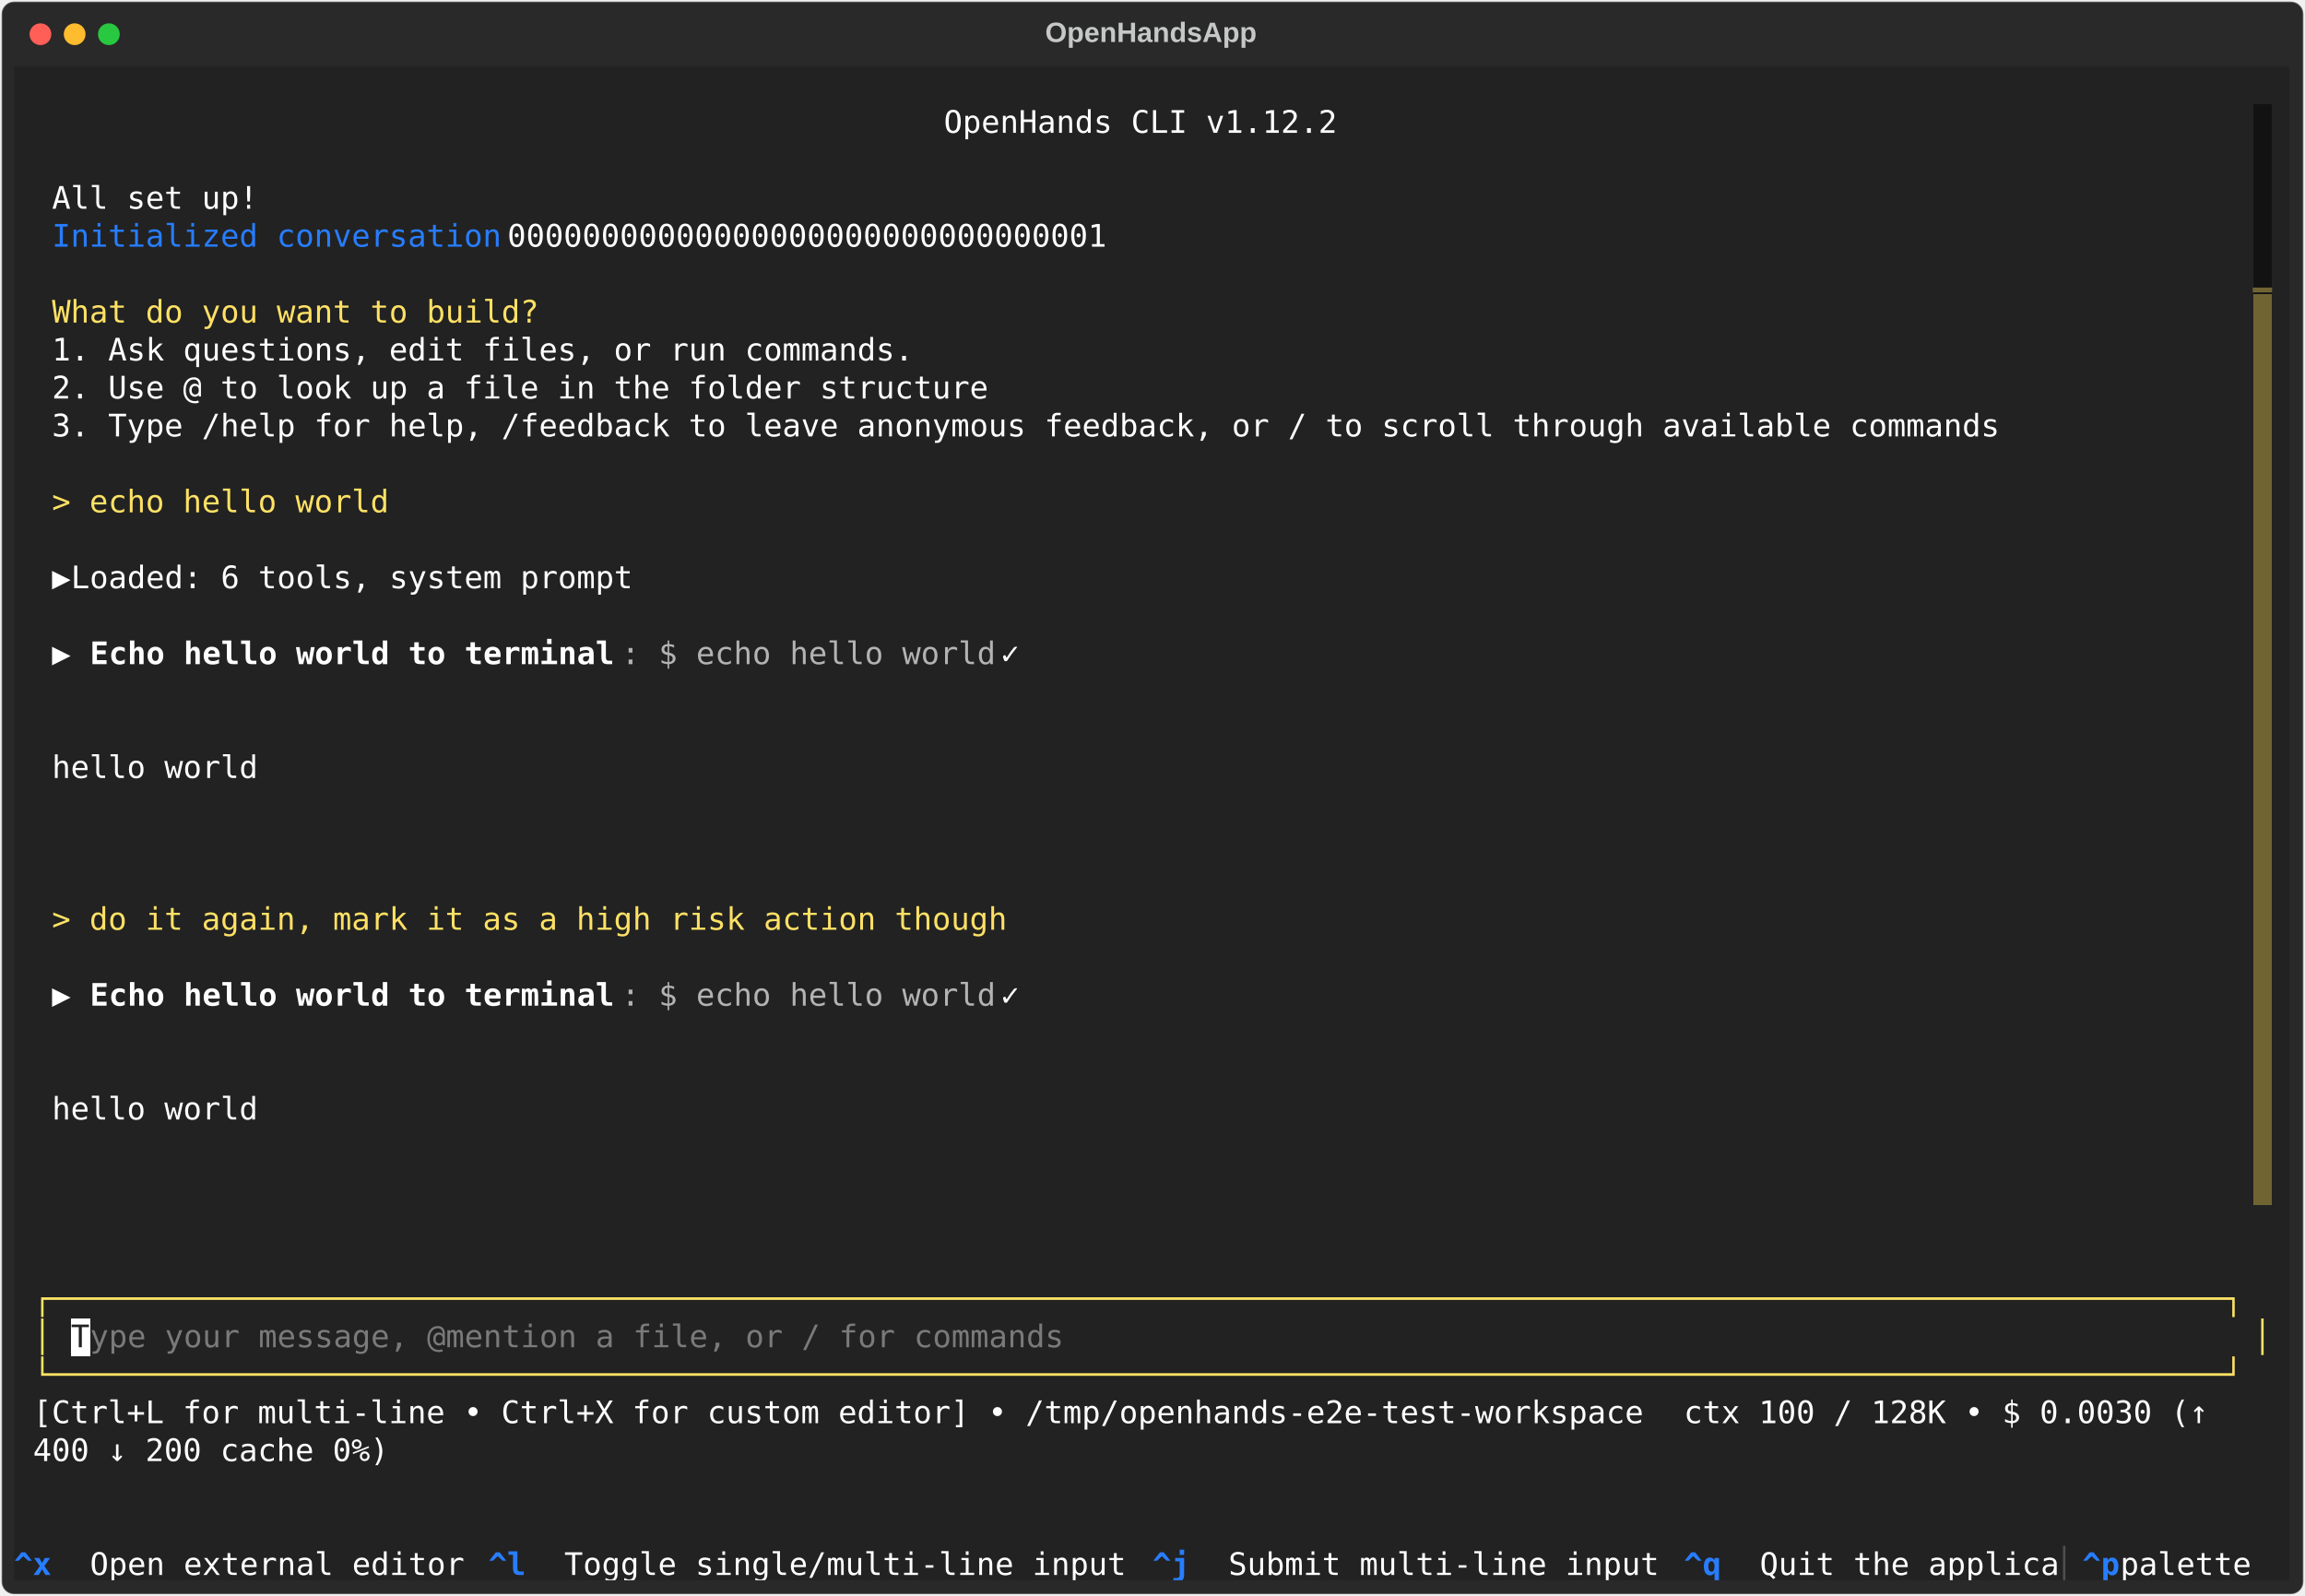
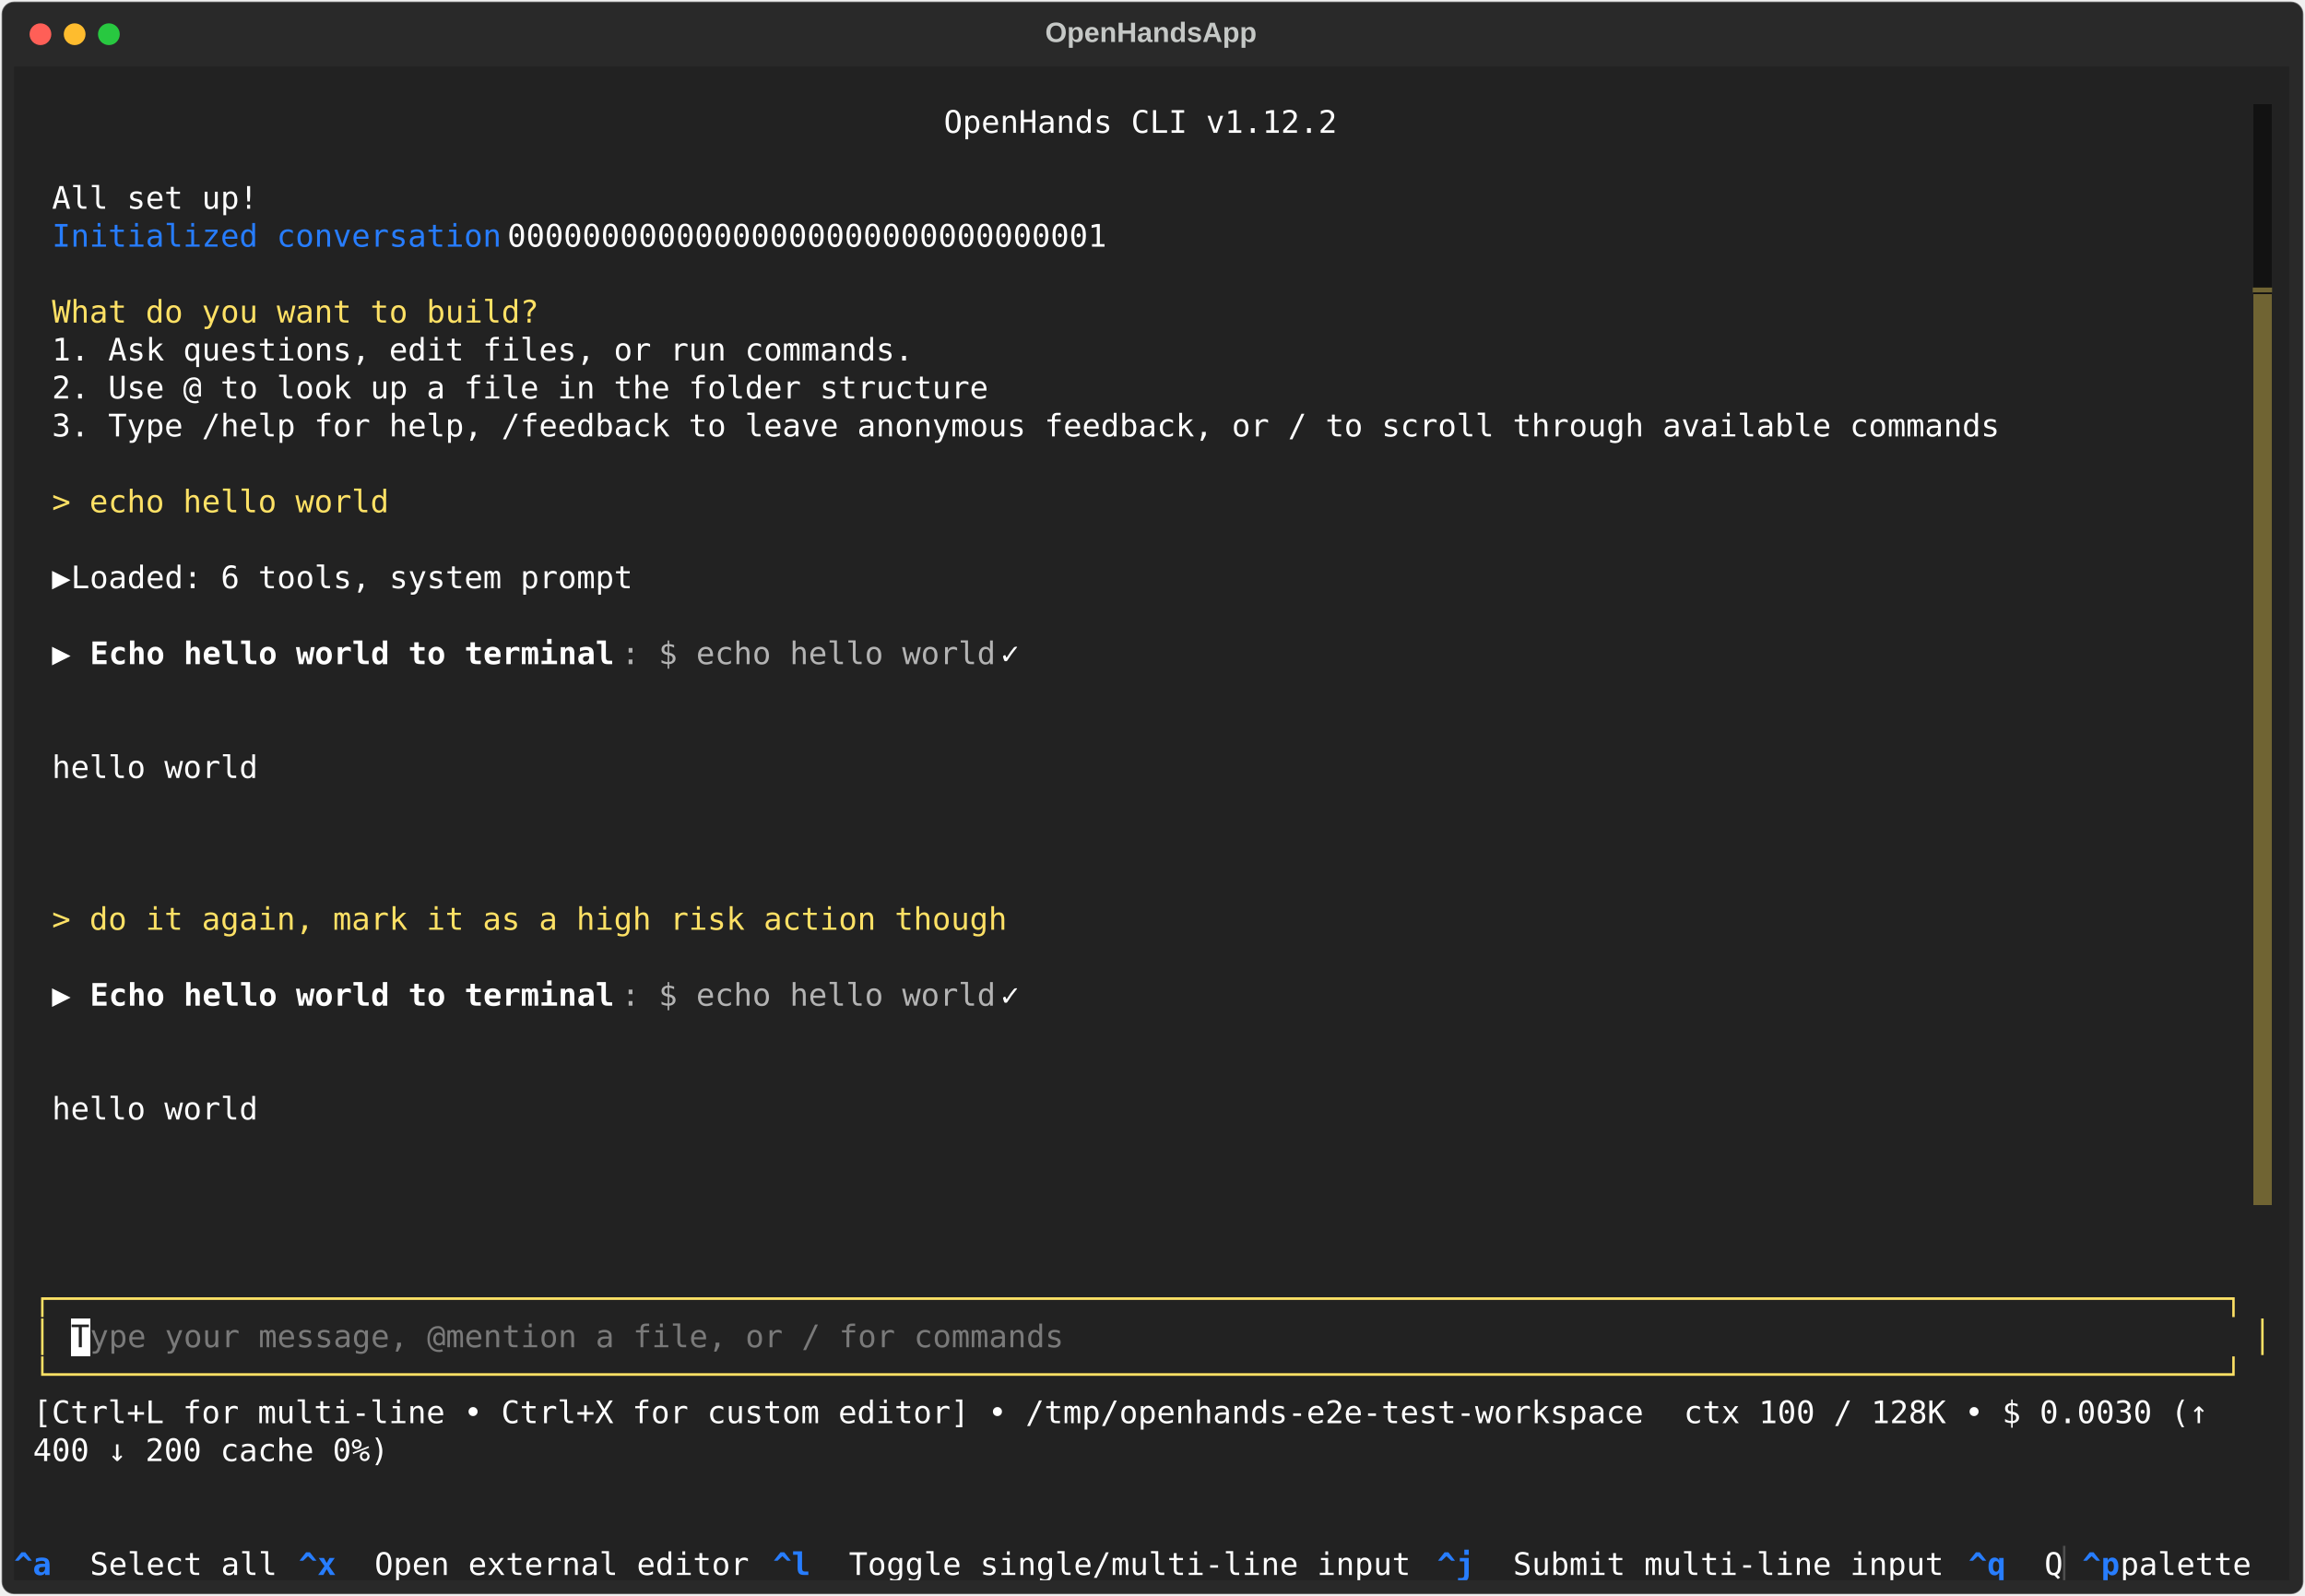
<svg xmlns="http://www.w3.org/2000/svg" class="rich-terminal" viewBox="0 0 1482 1026.0">
  <style>

    @font-face {
        font-family: "Fira Code";
        src: local("FiraCode-Regular"),
                url("https://cdnjs.cloudflare.com/ajax/libs/firacode/6.2.0/woff2/FiraCode-Regular.woff2") format("woff2"),
                url("https://cdnjs.cloudflare.com/ajax/libs/firacode/6.2.0/woff/FiraCode-Regular.woff") format("woff");
        font-style: normal;
        font-weight: 400;
    }
    @font-face {
        font-family: "Fira Code";
        src: local("FiraCode-Bold"),
                url("https://cdnjs.cloudflare.com/ajax/libs/firacode/6.2.0/woff2/FiraCode-Bold.woff2") format("woff2"),
                url("https://cdnjs.cloudflare.com/ajax/libs/firacode/6.2.0/woff/FiraCode-Bold.woff") format("woff");
        font-style: bold;
        font-weight: 700;
    }

    .terminal-matrix {
        font-family: Fira Code, monospace;
        font-size: 20px;
        line-height: 24.4px;
        font-variant-east-asian: full-width;
    }

    .terminal-title {
        font-size: 18px;
        font-weight: bold;
        font-family: arial;
    }

    .terminal-r1 { fill: #c5c8c6 }
.terminal-r2 { fill: #ffffff }
.terminal-r3 { fill: #277dff }
.terminal-r4 { fill: #706433 }
.terminal-r5 { fill: #ffe165 }
.terminal-r6 { fill: #222222 }
.terminal-r7 { fill: #fee165 }
.terminal-r8 { fill: #ffffff;font-weight: bold }
.terminal-r9 { fill: #b3b3b3 }
.terminal-r10 { fill: #7a7a7a }
.terminal-r11 { fill: #277dff;font-weight: bold }
.terminal-r12 { fill: #4e4e4e }
    </style>
  <defs>
    <clipPath id="terminal-clip-terminal">
      <rect x="0" y="0" width="1463.0" height="975.0" />
    </clipPath>
    <clipPath id="terminal-line-0">
      <rect x="0" y="1.5" width="1464" height="24.65" />
    </clipPath>
    <clipPath id="terminal-line-1">
      <rect x="0" y="25.9" width="1464" height="24.65" />
    </clipPath>
    <clipPath id="terminal-line-2">
      <rect x="0" y="50.3" width="1464" height="24.65" />
    </clipPath>
    <clipPath id="terminal-line-3">
      <rect x="0" y="74.7" width="1464" height="24.65" />
    </clipPath>
    <clipPath id="terminal-line-4">
      <rect x="0" y="99.1" width="1464" height="24.65" />
    </clipPath>
    <clipPath id="terminal-line-5">
      <rect x="0" y="123.5" width="1464" height="24.65" />
    </clipPath>
    <clipPath id="terminal-line-6">
      <rect x="0" y="147.9" width="1464" height="24.65" />
    </clipPath>
    <clipPath id="terminal-line-7">
      <rect x="0" y="172.3" width="1464" height="24.65" />
    </clipPath>
    <clipPath id="terminal-line-8">
      <rect x="0" y="196.7" width="1464" height="24.65" />
    </clipPath>
    <clipPath id="terminal-line-9">
      <rect x="0" y="221.1" width="1464" height="24.65" />
    </clipPath>
    <clipPath id="terminal-line-10">
      <rect x="0" y="245.5" width="1464" height="24.65" />
    </clipPath>
    <clipPath id="terminal-line-11">
      <rect x="0" y="269.9" width="1464" height="24.65" />
    </clipPath>
    <clipPath id="terminal-line-12">
      <rect x="0" y="294.3" width="1464" height="24.65" />
    </clipPath>
    <clipPath id="terminal-line-13">
      <rect x="0" y="318.7" width="1464" height="24.65" />
    </clipPath>
    <clipPath id="terminal-line-14">
      <rect x="0" y="343.1" width="1464" height="24.65" />
    </clipPath>
    <clipPath id="terminal-line-15">
      <rect x="0" y="367.5" width="1464" height="24.65" />
    </clipPath>
    <clipPath id="terminal-line-16">
      <rect x="0" y="391.9" width="1464" height="24.65" />
    </clipPath>
    <clipPath id="terminal-line-17">
      <rect x="0" y="416.3" width="1464" height="24.65" />
    </clipPath>
    <clipPath id="terminal-line-18">
      <rect x="0" y="440.7" width="1464" height="24.65" />
    </clipPath>
    <clipPath id="terminal-line-19">
      <rect x="0" y="465.1" width="1464" height="24.65" />
    </clipPath>
    <clipPath id="terminal-line-20">
      <rect x="0" y="489.5" width="1464" height="24.65" />
    </clipPath>
    <clipPath id="terminal-line-21">
      <rect x="0" y="513.9" width="1464" height="24.65" />
    </clipPath>
    <clipPath id="terminal-line-22">
      <rect x="0" y="538.3" width="1464" height="24.65" />
    </clipPath>
    <clipPath id="terminal-line-23">
      <rect x="0" y="562.7" width="1464" height="24.65" />
    </clipPath>
    <clipPath id="terminal-line-24">
      <rect x="0" y="587.1" width="1464" height="24.65" />
    </clipPath>
    <clipPath id="terminal-line-25">
      <rect x="0" y="611.5" width="1464" height="24.65" />
    </clipPath>
    <clipPath id="terminal-line-26">
      <rect x="0" y="635.9" width="1464" height="24.65" />
    </clipPath>
    <clipPath id="terminal-line-27">
      <rect x="0" y="660.3" width="1464" height="24.65" />
    </clipPath>
    <clipPath id="terminal-line-28">
      <rect x="0" y="684.7" width="1464" height="24.65" />
    </clipPath>
    <clipPath id="terminal-line-29">
      <rect x="0" y="709.1" width="1464" height="24.65" />
    </clipPath>
    <clipPath id="terminal-line-30">
      <rect x="0" y="733.5" width="1464" height="24.65" />
    </clipPath>
    <clipPath id="terminal-line-31">
      <rect x="0" y="757.9" width="1464" height="24.65" />
    </clipPath>
    <clipPath id="terminal-line-32">
      <rect x="0" y="782.3" width="1464" height="24.65" />
    </clipPath>
    <clipPath id="terminal-line-33">
      <rect x="0" y="806.7" width="1464" height="24.65" />
    </clipPath>
    <clipPath id="terminal-line-34">
      <rect x="0" y="831.1" width="1464" height="24.65" />
    </clipPath>
    <clipPath id="terminal-line-35">
      <rect x="0" y="855.5" width="1464" height="24.65" />
    </clipPath>
    <clipPath id="terminal-line-36">
      <rect x="0" y="879.9" width="1464" height="24.65" />
    </clipPath>
    <clipPath id="terminal-line-37">
      <rect x="0" y="904.3" width="1464" height="24.65" />
    </clipPath>
    <clipPath id="terminal-line-38">
      <rect x="0" y="928.7" width="1464" height="24.65" />
    </clipPath>
  </defs>
  <rect fill="#292929" stroke="rgba(255,255,255,0.35)" stroke-width="1" x="1" y="1" width="1480" height="1024" rx="8" />
  <text class="terminal-title" fill="#c5c8c6" text-anchor="middle" x="740" y="27">OpenHandsApp</text>
  <g transform="translate(26,22)">
    <circle cx="0" cy="0" r="7" fill="#ff5f57" />
    <circle cx="22" cy="0" r="7" fill="#febc2e" />
    <circle cx="44" cy="0" r="7" fill="#28c840" />
  </g>
  <g transform="translate(9, 41)" clip-path="url(#terminal-clip-terminal)">
    <rect fill="#222222" x="0" y="1.5" width="1464" height="24.65" shape-rendering="crispEdges" />
    <rect fill="#222222" x="0" y="25.9" width="597.8" height="24.65" shape-rendering="crispEdges" />
    <rect fill="#222222" x="597.8" y="25.9" width="256.2" height="24.65" shape-rendering="crispEdges" />
    <rect fill="#222222" x="854" y="25.9" width="585.6" height="24.65" shape-rendering="crispEdges" />
    <rect fill="#121212" x="1439.6" y="25.9" width="12.2" height="24.65" shape-rendering="crispEdges" />
    <rect fill="#222222" x="1451.8" y="25.9" width="12.2" height="24.65" shape-rendering="crispEdges" />
    <rect fill="#222222" x="0" y="50.3" width="1439.6" height="24.65" shape-rendering="crispEdges" />
    <rect fill="#121212" x="1439.6" y="50.3" width="12.2" height="24.65" shape-rendering="crispEdges" />
    <rect fill="#222222" x="1451.8" y="50.3" width="12.2" height="24.65" shape-rendering="crispEdges" />
    <rect fill="#222222" x="0" y="74.7" width="24.4" height="24.65" shape-rendering="crispEdges" />
    <rect fill="#222222" x="24.4" y="74.7" width="134.2" height="24.65" shape-rendering="crispEdges" />
    <rect fill="#222222" x="158.6" y="74.7" width="1281" height="24.65" shape-rendering="crispEdges" />
    <rect fill="#121212" x="1439.6" y="74.7" width="12.2" height="24.65" shape-rendering="crispEdges" />
    <rect fill="#222222" x="1451.8" y="74.7" width="12.2" height="24.65" shape-rendering="crispEdges" />
    <rect fill="#222222" x="0" y="99.1" width="24.4" height="24.65" shape-rendering="crispEdges" />
    <rect fill="#222222" x="24.4" y="99.1" width="292.8" height="24.65" shape-rendering="crispEdges" />
    <rect fill="#222222" x="317.2" y="99.1" width="402.6" height="24.65" shape-rendering="crispEdges" />
    <rect fill="#222222" x="719.8" y="99.1" width="719.8" height="24.65" shape-rendering="crispEdges" />
    <rect fill="#121212" x="1439.6" y="99.1" width="12.2" height="24.65" shape-rendering="crispEdges" />
    <rect fill="#222222" x="1451.8" y="99.1" width="12.2" height="24.65" shape-rendering="crispEdges" />
    <rect fill="#222222" x="0" y="123.5" width="1439.6" height="24.65" shape-rendering="crispEdges" />
    <rect fill="#121212" x="1439.6" y="123.5" width="12.2" height="24.65" shape-rendering="crispEdges" />
    <rect fill="#222222" x="1451.8" y="123.5" width="12.2" height="24.65" shape-rendering="crispEdges" />
    <rect fill="#222222" x="0" y="147.9" width="24.4" height="24.65" shape-rendering="crispEdges" />
    <rect fill="#222222" x="24.4" y="147.9" width="317.2" height="24.65" shape-rendering="crispEdges" />
    <rect fill="#222222" x="341.6" y="147.9" width="1098" height="24.65" shape-rendering="crispEdges" />
    <rect fill="#706433" x="1439.6" y="147.9" width="12.2" height="24.65" shape-rendering="crispEdges" />
    <rect fill="#222222" x="1451.8" y="147.9" width="12.2" height="24.65" shape-rendering="crispEdges" />
    <rect fill="#222222" x="0" y="172.3" width="24.4" height="24.65" shape-rendering="crispEdges" />
    <rect fill="#222222" x="24.4" y="172.3" width="561.2" height="24.65" shape-rendering="crispEdges" />
    <rect fill="#222222" x="585.6" y="172.3" width="854" height="24.65" shape-rendering="crispEdges" />
    <rect fill="#706433" x="1439.6" y="172.3" width="12.2" height="24.65" shape-rendering="crispEdges" />
    <rect fill="#222222" x="1451.8" y="172.3" width="12.2" height="24.65" shape-rendering="crispEdges" />
    <rect fill="#222222" x="0" y="196.7" width="24.4" height="24.65" shape-rendering="crispEdges" />
    <rect fill="#222222" x="24.4" y="196.7" width="610" height="24.65" shape-rendering="crispEdges" />
    <rect fill="#222222" x="634.4" y="196.7" width="805.2" height="24.65" shape-rendering="crispEdges" />
    <rect fill="#706433" x="1439.6" y="196.7" width="12.2" height="24.65" shape-rendering="crispEdges" />
    <rect fill="#222222" x="1451.8" y="196.7" width="12.2" height="24.65" shape-rendering="crispEdges" />
    <rect fill="#222222" x="0" y="221.1" width="24.4" height="24.65" shape-rendering="crispEdges" />
    <rect fill="#222222" x="24.4" y="221.1" width="1268.8" height="24.65" shape-rendering="crispEdges" />
    <rect fill="#222222" x="1293.2" y="221.1" width="146.4" height="24.65" shape-rendering="crispEdges" />
    <rect fill="#706433" x="1439.6" y="221.1" width="12.2" height="24.65" shape-rendering="crispEdges" />
    <rect fill="#222222" x="1451.8" y="221.1" width="12.2" height="24.65" shape-rendering="crispEdges" />
    <rect fill="#222222" x="0" y="245.5" width="1439.6" height="24.65" shape-rendering="crispEdges" />
    <rect fill="#706433" x="1439.6" y="245.5" width="12.2" height="24.65" shape-rendering="crispEdges" />
    <rect fill="#222222" x="1451.8" y="245.5" width="12.2" height="24.65" shape-rendering="crispEdges" />
    <rect fill="#222222" x="0" y="269.9" width="24.4" height="24.65" shape-rendering="crispEdges" />
    <rect fill="#222222" x="24.4" y="269.9" width="219.6" height="24.65" shape-rendering="crispEdges" />
    <rect fill="#222222" x="244" y="269.9" width="1195.6" height="24.65" shape-rendering="crispEdges" />
    <rect fill="#706433" x="1439.6" y="269.9" width="12.2" height="24.65" shape-rendering="crispEdges" />
    <rect fill="#222222" x="1451.8" y="269.9" width="12.2" height="24.65" shape-rendering="crispEdges" />
    <rect fill="#222222" x="0" y="294.3" width="1439.6" height="24.65" shape-rendering="crispEdges" />
    <rect fill="#706433" x="1439.6" y="294.3" width="12.2" height="24.65" shape-rendering="crispEdges" />
    <rect fill="#222222" x="1451.8" y="294.3" width="12.2" height="24.65" shape-rendering="crispEdges" />
    <rect fill="#222222" x="0" y="318.7" width="24.4" height="24.65" shape-rendering="crispEdges" />
    <rect fill="#222222" x="24.4" y="318.7" width="12.2" height="24.65" shape-rendering="crispEdges" />
    <rect fill="#222222" x="36.6" y="318.7" width="378.2" height="24.65" shape-rendering="crispEdges" />
    <rect fill="#222222" x="414.8" y="318.7" width="1024.8" height="24.65" shape-rendering="crispEdges" />
    <rect fill="#706433" x="1439.6" y="318.7" width="12.2" height="24.65" shape-rendering="crispEdges" />
    <rect fill="#222222" x="1451.8" y="318.7" width="12.2" height="24.65" shape-rendering="crispEdges" />
    <rect fill="#222222" x="0" y="343.1" width="1439.6" height="24.65" shape-rendering="crispEdges" />
    <rect fill="#706433" x="1439.6" y="343.1" width="12.2" height="24.65" shape-rendering="crispEdges" />
    <rect fill="#222222" x="1451.8" y="343.1" width="12.2" height="24.65" shape-rendering="crispEdges" />
    <rect fill="#222222" x="0" y="367.5" width="24.4" height="24.65" shape-rendering="crispEdges" />
    <rect fill="#222222" x="24.4" y="367.5" width="12.2" height="24.65" shape-rendering="crispEdges" />
    <rect fill="#222222" x="36.6" y="367.5" width="12.2" height="24.65" shape-rendering="crispEdges" />
    <rect fill="#222222" x="48.8" y="367.5" width="341.6" height="24.65" shape-rendering="crispEdges" />
    <rect fill="#222222" x="390.4" y="367.5" width="244" height="24.65" shape-rendering="crispEdges" />
    <rect fill="#222222" x="634.4" y="367.5" width="24.4" height="24.65" shape-rendering="crispEdges" />
    <rect fill="#222222" x="658.8" y="367.5" width="780.8" height="24.65" shape-rendering="crispEdges" />
    <rect fill="#706433" x="1439.6" y="367.5" width="12.2" height="24.65" shape-rendering="crispEdges" />
    <rect fill="#222222" x="1451.8" y="367.5" width="12.2" height="24.65" shape-rendering="crispEdges" />
    <rect fill="#222222" x="0" y="391.9" width="1439.6" height="24.65" shape-rendering="crispEdges" />
    <rect fill="#706433" x="1439.6" y="391.9" width="12.2" height="24.65" shape-rendering="crispEdges" />
    <rect fill="#222222" x="1451.8" y="391.9" width="12.2" height="24.65" shape-rendering="crispEdges" />
    <rect fill="#222222" x="0" y="416.3" width="1439.6" height="24.65" shape-rendering="crispEdges" />
    <rect fill="#706433" x="1439.6" y="416.3" width="12.2" height="24.65" shape-rendering="crispEdges" />
    <rect fill="#222222" x="1451.8" y="416.3" width="12.2" height="24.65" shape-rendering="crispEdges" />
    <rect fill="#222222" x="0" y="440.7" width="24.4" height="24.65" shape-rendering="crispEdges" />
    <rect fill="#222222" x="24.4" y="440.7" width="134.2" height="24.65" shape-rendering="crispEdges" />
    <rect fill="#222222" x="158.6" y="440.7" width="1281" height="24.65" shape-rendering="crispEdges" />
    <rect fill="#706433" x="1439.6" y="440.7" width="12.2" height="24.65" shape-rendering="crispEdges" />
    <rect fill="#222222" x="1451.8" y="440.7" width="12.2" height="24.65" shape-rendering="crispEdges" />
    <rect fill="#222222" x="0" y="465.1" width="1439.6" height="24.65" shape-rendering="crispEdges" />
    <rect fill="#706433" x="1439.6" y="465.1" width="12.2" height="24.65" shape-rendering="crispEdges" />
    <rect fill="#222222" x="1451.8" y="465.1" width="12.2" height="24.65" shape-rendering="crispEdges" />
    <rect fill="#222222" x="0" y="489.5" width="1439.6" height="24.65" shape-rendering="crispEdges" />
    <rect fill="#706433" x="1439.6" y="489.5" width="12.2" height="24.65" shape-rendering="crispEdges" />
    <rect fill="#222222" x="1451.8" y="489.5" width="12.2" height="24.65" shape-rendering="crispEdges" />
    <rect fill="#222222" x="0" y="513.9" width="1439.6" height="24.65" shape-rendering="crispEdges" />
    <rect fill="#706433" x="1439.6" y="513.9" width="12.2" height="24.65" shape-rendering="crispEdges" />
    <rect fill="#222222" x="1451.8" y="513.9" width="12.2" height="24.65" shape-rendering="crispEdges" />
    <rect fill="#222222" x="0" y="538.3" width="24.4" height="24.65" shape-rendering="crispEdges" />
    <rect fill="#222222" x="24.4" y="538.3" width="622.2" height="24.65" shape-rendering="crispEdges" />
    <rect fill="#222222" x="646.6" y="538.3" width="793" height="24.65" shape-rendering="crispEdges" />
    <rect fill="#706433" x="1439.6" y="538.3" width="12.2" height="24.65" shape-rendering="crispEdges" />
    <rect fill="#222222" x="1451.8" y="538.3" width="12.2" height="24.65" shape-rendering="crispEdges" />
    <rect fill="#222222" x="0" y="562.7" width="1439.6" height="24.65" shape-rendering="crispEdges" />
    <rect fill="#706433" x="1439.6" y="562.7" width="12.2" height="24.65" shape-rendering="crispEdges" />
    <rect fill="#222222" x="1451.8" y="562.7" width="12.2" height="24.65" shape-rendering="crispEdges" />
    <rect fill="#222222" x="0" y="587.1" width="24.4" height="24.65" shape-rendering="crispEdges" />
    <rect fill="#222222" x="24.4" y="587.1" width="12.2" height="24.65" shape-rendering="crispEdges" />
    <rect fill="#222222" x="36.6" y="587.1" width="12.2" height="24.65" shape-rendering="crispEdges" />
    <rect fill="#222222" x="48.8" y="587.1" width="341.6" height="24.65" shape-rendering="crispEdges" />
    <rect fill="#222222" x="390.4" y="587.1" width="244" height="24.65" shape-rendering="crispEdges" />
    <rect fill="#222222" x="634.4" y="587.1" width="24.4" height="24.65" shape-rendering="crispEdges" />
    <rect fill="#222222" x="658.8" y="587.1" width="780.8" height="24.65" shape-rendering="crispEdges" />
    <rect fill="#706433" x="1439.6" y="587.1" width="12.2" height="24.65" shape-rendering="crispEdges" />
    <rect fill="#222222" x="1451.8" y="587.1" width="12.2" height="24.65" shape-rendering="crispEdges" />
    <rect fill="#222222" x="0" y="611.5" width="1439.6" height="24.65" shape-rendering="crispEdges" />
    <rect fill="#706433" x="1439.6" y="611.5" width="12.2" height="24.65" shape-rendering="crispEdges" />
    <rect fill="#222222" x="1451.8" y="611.5" width="12.2" height="24.65" shape-rendering="crispEdges" />
    <rect fill="#222222" x="0" y="635.9" width="1439.6" height="24.65" shape-rendering="crispEdges" />
    <rect fill="#706433" x="1439.6" y="635.9" width="12.2" height="24.65" shape-rendering="crispEdges" />
    <rect fill="#222222" x="1451.8" y="635.9" width="12.2" height="24.65" shape-rendering="crispEdges" />
    <rect fill="#222222" x="0" y="660.3" width="24.4" height="24.65" shape-rendering="crispEdges" />
    <rect fill="#222222" x="24.4" y="660.3" width="134.2" height="24.65" shape-rendering="crispEdges" />
    <rect fill="#222222" x="158.6" y="660.3" width="1281" height="24.65" shape-rendering="crispEdges" />
    <rect fill="#706433" x="1439.6" y="660.3" width="12.2" height="24.65" shape-rendering="crispEdges" />
    <rect fill="#222222" x="1451.8" y="660.3" width="12.2" height="24.65" shape-rendering="crispEdges" />
    <rect fill="#222222" x="0" y="684.7" width="1439.6" height="24.65" shape-rendering="crispEdges" />
    <rect fill="#706433" x="1439.6" y="684.7" width="12.2" height="24.65" shape-rendering="crispEdges" />
    <rect fill="#222222" x="1451.8" y="684.7" width="12.2" height="24.65" shape-rendering="crispEdges" />
    <rect fill="#222222" x="0" y="709.1" width="1439.6" height="24.65" shape-rendering="crispEdges" />
    <rect fill="#706433" x="1439.6" y="709.1" width="12.2" height="24.65" shape-rendering="crispEdges" />
    <rect fill="#222222" x="1451.8" y="709.1" width="12.2" height="24.65" shape-rendering="crispEdges" />
    <rect fill="#222222" x="0" y="733.5" width="1464" height="24.65" shape-rendering="crispEdges" />
    <rect fill="#222222" x="0" y="757.9" width="12.2" height="24.65" shape-rendering="crispEdges" />
    <rect fill="#222222" x="12.2" y="757.9" width="12.2" height="24.65" shape-rendering="crispEdges" />
    <rect fill="#222222" x="24.4" y="757.9" width="1439.6" height="24.65" shape-rendering="crispEdges" />
    <rect fill="#222222" x="0" y="782.3" width="12.2" height="24.65" shape-rendering="crispEdges" />
    <rect fill="#222222" x="12.2" y="782.3" width="1439.6" height="24.65" shape-rendering="crispEdges" />
    <rect fill="#222222" x="1451.8" y="782.3" width="12.2" height="24.65" shape-rendering="crispEdges" />
    <rect fill="#222222" x="0" y="806.7" width="12.2" height="24.65" shape-rendering="crispEdges" />
    <rect fill="#222222" x="12.2" y="806.7" width="12.2" height="24.65" shape-rendering="crispEdges" />
    <rect fill="#222222" x="24.4" y="806.7" width="12.2" height="24.65" shape-rendering="crispEdges" />
    <rect fill="#ffffff" x="36.6" y="806.7" width="12.2" height="24.65" shape-rendering="crispEdges" />
    <rect fill="#222222" x="48.8" y="806.7" width="634.4" height="24.65" shape-rendering="crispEdges" />
    <rect fill="#222222" x="683.2" y="806.7" width="756.4" height="24.65" shape-rendering="crispEdges" />
    <rect fill="#222222" x="1439.6" y="806.7" width="12.2" height="24.65" shape-rendering="crispEdges" />
    <rect fill="#222222" x="1451.8" y="806.7" width="12.2" height="24.65" shape-rendering="crispEdges" />
    <rect fill="#222222" x="0" y="831.1" width="12.2" height="24.65" shape-rendering="crispEdges" />
    <rect fill="#222222" x="12.2" y="831.1" width="1439.6" height="24.65" shape-rendering="crispEdges" />
    <rect fill="#222222" x="1451.8" y="831.1" width="12.2" height="24.65" shape-rendering="crispEdges" />
    <rect fill="#222222" x="0" y="855.5" width="12.2" height="24.65" shape-rendering="crispEdges" />
    <rect fill="#222222" x="12.2" y="855.5" width="1061.4" height="24.65" shape-rendering="crispEdges" />
    <rect fill="#222222" x="1073.6" y="855.5" width="341.6" height="24.65" shape-rendering="crispEdges" />
    <rect fill="#222222" x="1415.2" y="855.5" width="48.8" height="24.65" shape-rendering="crispEdges" />
    <rect fill="#222222" x="0" y="879.9" width="12.2" height="24.65" shape-rendering="crispEdges" />
    <rect fill="#222222" x="12.2" y="879.9" width="231.8" height="24.65" shape-rendering="crispEdges" />
    <rect fill="#222222" x="244" y="879.9" width="1220" height="24.65" shape-rendering="crispEdges" />
    <rect fill="#222222" x="0" y="904.3" width="1464" height="24.65" shape-rendering="crispEdges" />
    <rect fill="#222222" x="0" y="928.7" width="1464" height="24.65" shape-rendering="crispEdges" />
    <rect fill="#222222" x="0" y="953.1" width="48.8" height="24.65" shape-rendering="crispEdges" />
-     <rect fill="#222222" x="48.8" y="953.1" width="256.2" height="24.65" shape-rendering="crispEdges" />
-     <rect fill="#222222" x="305" y="953.1" width="48.8" height="24.65" shape-rendering="crispEdges" />
-     <rect fill="#222222" x="353.8" y="953.1" width="378.2" height="24.65" shape-rendering="crispEdges" />
-     <rect fill="#222222" x="732" y="953.1" width="48.8" height="24.65" shape-rendering="crispEdges" />
-     <rect fill="#222222" x="780.8" y="953.1" width="292.8" height="24.65" shape-rendering="crispEdges" />
-     <rect fill="#222222" x="1073.6" y="953.1" width="48.8" height="24.65" shape-rendering="crispEdges" />
-     <rect fill="#222222" x="1122.4" y="953.1" width="195.2" height="24.65" shape-rendering="crispEdges" />
+     <rect fill="#222222" x="48.8" y="953.1" width="134.2" height="24.65" shape-rendering="crispEdges" />
+     <rect fill="#222222" x="183" y="953.1" width="48.8" height="24.65" shape-rendering="crispEdges" />
+     <rect fill="#222222" x="231.8" y="953.1" width="256.2" height="24.65" shape-rendering="crispEdges" />
+     <rect fill="#222222" x="488" y="953.1" width="48.8" height="24.65" shape-rendering="crispEdges" />
+     <rect fill="#222222" x="536.8" y="953.1" width="378.2" height="24.65" shape-rendering="crispEdges" />
+     <rect fill="#222222" x="915" y="953.1" width="48.8" height="24.65" shape-rendering="crispEdges" />
+     <rect fill="#222222" x="963.8" y="953.1" width="292.8" height="24.65" shape-rendering="crispEdges" />
+     <rect fill="#222222" x="1256.6" y="953.1" width="48.8" height="24.65" shape-rendering="crispEdges" />
+     <rect fill="#222222" x="1305.4" y="953.1" width="12.2" height="24.65" shape-rendering="crispEdges" />
    <rect fill="#222222" x="1317.6" y="953.1" width="12.2" height="24.65" shape-rendering="crispEdges" />
    <rect fill="#222222" x="1329.8" y="953.1" width="24.4" height="24.65" shape-rendering="crispEdges" />
    <rect fill="#222222" x="1354.2" y="953.1" width="97.6" height="24.65" shape-rendering="crispEdges" />
    <rect fill="#222222" x="1451.8" y="953.1" width="12.2" height="24.65" shape-rendering="crispEdges" />
    <g class="terminal-matrix">
      <text class="terminal-r1" x="1464" y="20" textLength="12.2" clip-path="url(#terminal-line-0)">
</text>
      <text class="terminal-r2" x="597.8" y="44.4" textLength="256.2" clip-path="url(#terminal-line-1)">OpenHands CLI v1.12.2</text>
      <text class="terminal-r1" x="1464" y="44.4" textLength="12.2" clip-path="url(#terminal-line-1)">
</text>
      <text class="terminal-r1" x="1464" y="68.8" textLength="12.2" clip-path="url(#terminal-line-2)">
</text>
      <text class="terminal-r2" x="24.4" y="93.2" textLength="134.2" clip-path="url(#terminal-line-3)">All set up!</text>
      <text class="terminal-r1" x="1464" y="93.2" textLength="12.2" clip-path="url(#terminal-line-3)">
</text>
      <text class="terminal-r3" x="24.4" y="117.6" textLength="292.8" clip-path="url(#terminal-line-4)">Initialized conversation</text>
      <text class="terminal-r2" x="317.2" y="117.6" textLength="402.6" clip-path="url(#terminal-line-4)"> 00000000000000000000000000000001</text>
      <text class="terminal-r1" x="1464" y="117.6" textLength="12.2" clip-path="url(#terminal-line-4)">
</text>
      <text class="terminal-r4" x="1439.6" y="142" textLength="12.2" clip-path="url(#terminal-line-5)">▁</text>
      <text class="terminal-r1" x="1464" y="142" textLength="12.2" clip-path="url(#terminal-line-5)">
</text>
      <text class="terminal-r5" x="24.4" y="166.4" textLength="317.2" clip-path="url(#terminal-line-6)">What do you want to build?</text>
      <text class="terminal-r1" x="1464" y="166.4" textLength="12.2" clip-path="url(#terminal-line-6)">
</text>
      <text class="terminal-r2" x="24.4" y="190.8" textLength="561.2" clip-path="url(#terminal-line-7)">1. Ask questions, edit files, or run commands.</text>
      <text class="terminal-r1" x="1464" y="190.8" textLength="12.2" clip-path="url(#terminal-line-7)">
</text>
      <text class="terminal-r2" x="24.4" y="215.2" textLength="610" clip-path="url(#terminal-line-8)">2. Use @ to look up a file in the folder structure</text>
      <text class="terminal-r1" x="1464" y="215.2" textLength="12.2" clip-path="url(#terminal-line-8)">
</text>
      <text class="terminal-r2" x="24.4" y="239.6" textLength="1268.8" clip-path="url(#terminal-line-9)">3. Type /help for help, /feedback to leave anonymous feedback, or / to scroll through available commands</text>
      <text class="terminal-r1" x="1464" y="239.6" textLength="12.2" clip-path="url(#terminal-line-9)">
</text>
      <text class="terminal-r1" x="1464" y="264" textLength="12.2" clip-path="url(#terminal-line-10)">
</text>
      <text class="terminal-r7" x="24.4" y="288.4" textLength="219.6" clip-path="url(#terminal-line-11)">&gt; echo hello world</text>
      <text class="terminal-r1" x="1464" y="288.4" textLength="12.2" clip-path="url(#terminal-line-11)">
</text>
      <text class="terminal-r1" x="1464" y="312.8" textLength="12.2" clip-path="url(#terminal-line-12)">
</text>
      <text class="terminal-r2" x="24.4" y="337.2" textLength="12.2" clip-path="url(#terminal-line-13)">▶</text>
      <text class="terminal-r2" x="36.6" y="337.2" textLength="378.2" clip-path="url(#terminal-line-13)"> Loaded: 6 tools, system prompt</text>
      <text class="terminal-r1" x="1464" y="337.2" textLength="12.2" clip-path="url(#terminal-line-13)">
</text>
      <text class="terminal-r1" x="1464" y="361.6" textLength="12.2" clip-path="url(#terminal-line-14)">
</text>
      <text class="terminal-r2" x="24.4" y="386" textLength="12.2" clip-path="url(#terminal-line-15)">▶</text>
      <text class="terminal-r8" x="48.8" y="386" textLength="341.6" clip-path="url(#terminal-line-15)">Echo hello world to terminal</text>
      <text class="terminal-r9" x="390.4" y="386" textLength="244" clip-path="url(#terminal-line-15)">: $ echo hello world</text>
      <text class="terminal-r2" x="634.4" y="386" textLength="24.4" clip-path="url(#terminal-line-15)"> ✓</text>
      <text class="terminal-r1" x="1464" y="386" textLength="12.2" clip-path="url(#terminal-line-15)">
</text>
      <text class="terminal-r1" x="1464" y="410.4" textLength="12.2" clip-path="url(#terminal-line-16)">
</text>
      <text class="terminal-r1" x="1464" y="434.8" textLength="12.2" clip-path="url(#terminal-line-17)">
</text>
      <text class="terminal-r2" x="24.4" y="459.2" textLength="134.2" clip-path="url(#terminal-line-18)">hello world</text>
      <text class="terminal-r1" x="1464" y="459.2" textLength="12.2" clip-path="url(#terminal-line-18)">
</text>
      <text class="terminal-r1" x="1464" y="483.6" textLength="12.2" clip-path="url(#terminal-line-19)">
</text>
      <text class="terminal-r1" x="1464" y="508" textLength="12.2" clip-path="url(#terminal-line-20)">
</text>
      <text class="terminal-r1" x="1464" y="532.4" textLength="12.2" clip-path="url(#terminal-line-21)">
</text>
      <text class="terminal-r7" x="24.4" y="556.8" textLength="622.2" clip-path="url(#terminal-line-22)">&gt; do it again, mark it as a high risk action though</text>
      <text class="terminal-r1" x="1464" y="556.8" textLength="12.2" clip-path="url(#terminal-line-22)">
</text>
      <text class="terminal-r1" x="1464" y="581.2" textLength="12.2" clip-path="url(#terminal-line-23)">
</text>
      <text class="terminal-r2" x="24.4" y="605.6" textLength="12.2" clip-path="url(#terminal-line-24)">▶</text>
      <text class="terminal-r8" x="48.8" y="605.6" textLength="341.6" clip-path="url(#terminal-line-24)">Echo hello world to terminal</text>
      <text class="terminal-r9" x="390.4" y="605.6" textLength="244" clip-path="url(#terminal-line-24)">: $ echo hello world</text>
      <text class="terminal-r2" x="634.4" y="605.6" textLength="24.4" clip-path="url(#terminal-line-24)"> ✓</text>
      <text class="terminal-r1" x="1464" y="605.6" textLength="12.2" clip-path="url(#terminal-line-24)">
</text>
      <text class="terminal-r1" x="1464" y="630" textLength="12.2" clip-path="url(#terminal-line-25)">
</text>
      <text class="terminal-r1" x="1464" y="654.4" textLength="12.2" clip-path="url(#terminal-line-26)">
</text>
      <text class="terminal-r2" x="24.4" y="678.8" textLength="134.2" clip-path="url(#terminal-line-27)">hello world</text>
      <text class="terminal-r1" x="1464" y="678.8" textLength="12.2" clip-path="url(#terminal-line-27)">
</text>
      <text class="terminal-r1" x="1464" y="703.2" textLength="12.2" clip-path="url(#terminal-line-28)">
</text>
      <text class="terminal-r1" x="1464" y="727.6" textLength="12.2" clip-path="url(#terminal-line-29)">
</text>
      <text class="terminal-r1" x="1464" y="752" textLength="12.2" clip-path="url(#terminal-line-30)">
</text>
      <text class="terminal-r1" x="1464" y="776.4" textLength="12.2" clip-path="url(#terminal-line-31)">
</text>
      <text class="terminal-r7" x="12.2" y="800.8" textLength="1439.6" clip-path="url(#terminal-line-32)">┌────────────────────────────────────────────────────────────────────────────────────────────────────────────────────┐</text>
      <text class="terminal-r1" x="1464" y="800.8" textLength="12.2" clip-path="url(#terminal-line-32)">
</text>
      <text class="terminal-r7" x="12.2" y="825.2" textLength="12.2" clip-path="url(#terminal-line-33)">│</text>
      <text class="terminal-r6" x="36.6" y="825.2" textLength="12.2" clip-path="url(#terminal-line-33)">T</text>
      <text class="terminal-r10" x="48.8" y="825.2" textLength="634.4" clip-path="url(#terminal-line-33)">ype your message, @mention a file, or / for commands</text>
      <text class="terminal-r7" x="1439.6" y="825.2" textLength="12.2" clip-path="url(#terminal-line-33)">│</text>
      <text class="terminal-r1" x="1464" y="825.2" textLength="12.2" clip-path="url(#terminal-line-33)">
</text>
      <text class="terminal-r7" x="12.2" y="849.6" textLength="1439.6" clip-path="url(#terminal-line-34)">└────────────────────────────────────────────────────────────────────────────────────────────────────────────────────┘</text>
      <text class="terminal-r1" x="1464" y="849.6" textLength="12.2" clip-path="url(#terminal-line-34)">
</text>
      <text class="terminal-r2" x="12.2" y="874" textLength="1061.4" clip-path="url(#terminal-line-35)">[Ctrl+L for multi-line • Ctrl+X for custom editor] • /tmp/openhands-e2e-test-workspace </text>
      <text class="terminal-r2" x="1073.6" y="874" textLength="341.6" clip-path="url(#terminal-line-35)">ctx 100 / 128K • $ 0.0030 (↑</text>
      <text class="terminal-r1" x="1464" y="874" textLength="12.2" clip-path="url(#terminal-line-35)">
</text>
      <text class="terminal-r2" x="12.2" y="898.4" textLength="231.8" clip-path="url(#terminal-line-36)">400 ↓ 200 cache 0%)</text>
      <text class="terminal-r1" x="1464" y="898.4" textLength="12.2" clip-path="url(#terminal-line-36)">
</text>
      <text class="terminal-r1" x="1464" y="922.8" textLength="12.2" clip-path="url(#terminal-line-37)">
</text>
      <text class="terminal-r1" x="1464" y="947.2" textLength="12.2" clip-path="url(#terminal-line-38)">
</text>
-       <text class="terminal-r11" x="0" y="971.6" textLength="48.8" clip-path="url(#terminal-line-39)"> ^x </text>
-       <text class="terminal-r2" x="48.8" y="971.6" textLength="256.2" clip-path="url(#terminal-line-39)">Open external editor </text>
-       <text class="terminal-r11" x="305" y="971.6" textLength="48.8" clip-path="url(#terminal-line-39)"> ^l </text>
-       <text class="terminal-r2" x="353.8" y="971.6" textLength="378.2" clip-path="url(#terminal-line-39)">Toggle single/multi-line input </text>
-       <text class="terminal-r11" x="732" y="971.6" textLength="48.8" clip-path="url(#terminal-line-39)"> ^j </text>
-       <text class="terminal-r2" x="780.8" y="971.6" textLength="292.8" clip-path="url(#terminal-line-39)">Submit multi-line input </text>
-       <text class="terminal-r11" x="1073.6" y="971.6" textLength="48.8" clip-path="url(#terminal-line-39)"> ^q </text>
-       <text class="terminal-r2" x="1122.4" y="971.6" textLength="195.2" clip-path="url(#terminal-line-39)">Quit the applica</text>
+       <text class="terminal-r11" x="0" y="971.6" textLength="48.8" clip-path="url(#terminal-line-39)"> ^a </text>
+       <text class="terminal-r2" x="48.8" y="971.6" textLength="134.2" clip-path="url(#terminal-line-39)">Select all </text>
+       <text class="terminal-r11" x="183" y="971.6" textLength="48.8" clip-path="url(#terminal-line-39)"> ^x </text>
+       <text class="terminal-r2" x="231.8" y="971.6" textLength="256.2" clip-path="url(#terminal-line-39)">Open external editor </text>
+       <text class="terminal-r11" x="488" y="971.6" textLength="48.8" clip-path="url(#terminal-line-39)"> ^l </text>
+       <text class="terminal-r2" x="536.8" y="971.6" textLength="378.2" clip-path="url(#terminal-line-39)">Toggle single/multi-line input </text>
+       <text class="terminal-r11" x="915" y="971.6" textLength="48.8" clip-path="url(#terminal-line-39)"> ^j </text>
+       <text class="terminal-r2" x="963.8" y="971.6" textLength="292.8" clip-path="url(#terminal-line-39)">Submit multi-line input </text>
+       <text class="terminal-r11" x="1256.6" y="971.6" textLength="48.8" clip-path="url(#terminal-line-39)"> ^q </text>
+       <text class="terminal-r2" x="1305.4" y="971.6" textLength="12.2" clip-path="url(#terminal-line-39)">Q</text>
      <text class="terminal-r12" x="1317.6" y="971.6" textLength="12.2" clip-path="url(#terminal-line-39)">▏</text>
      <text class="terminal-r11" x="1329.8" y="971.6" textLength="24.4" clip-path="url(#terminal-line-39)">^p</text>
      <text class="terminal-r2" x="1354.2" y="971.6" textLength="97.6" clip-path="url(#terminal-line-39)"> palette</text>
    </g>
  </g>
</svg>
